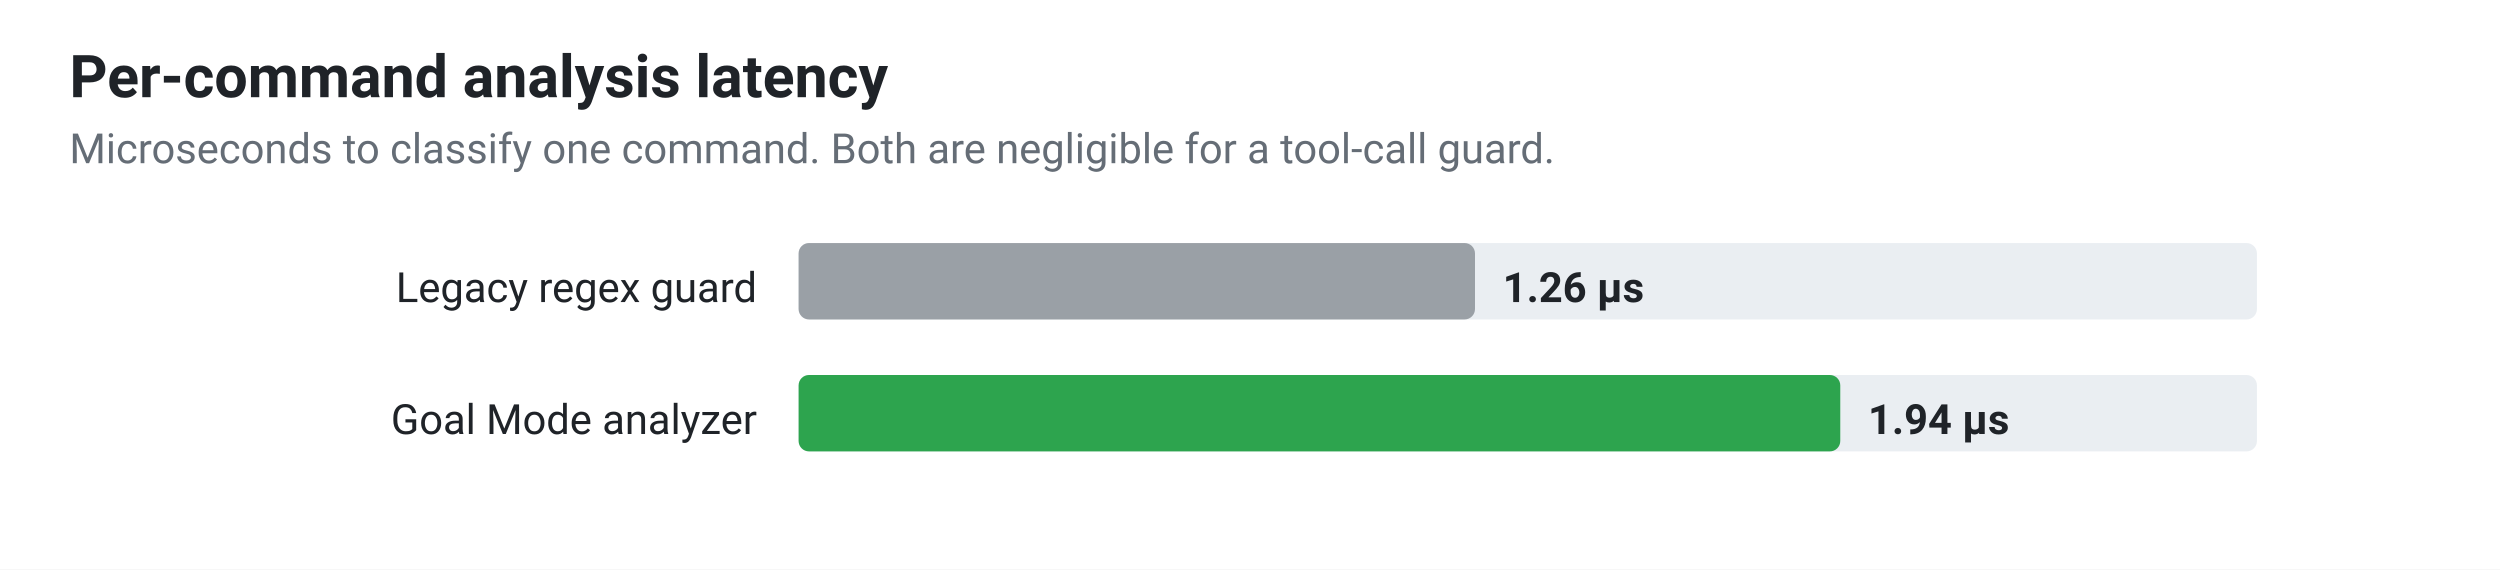
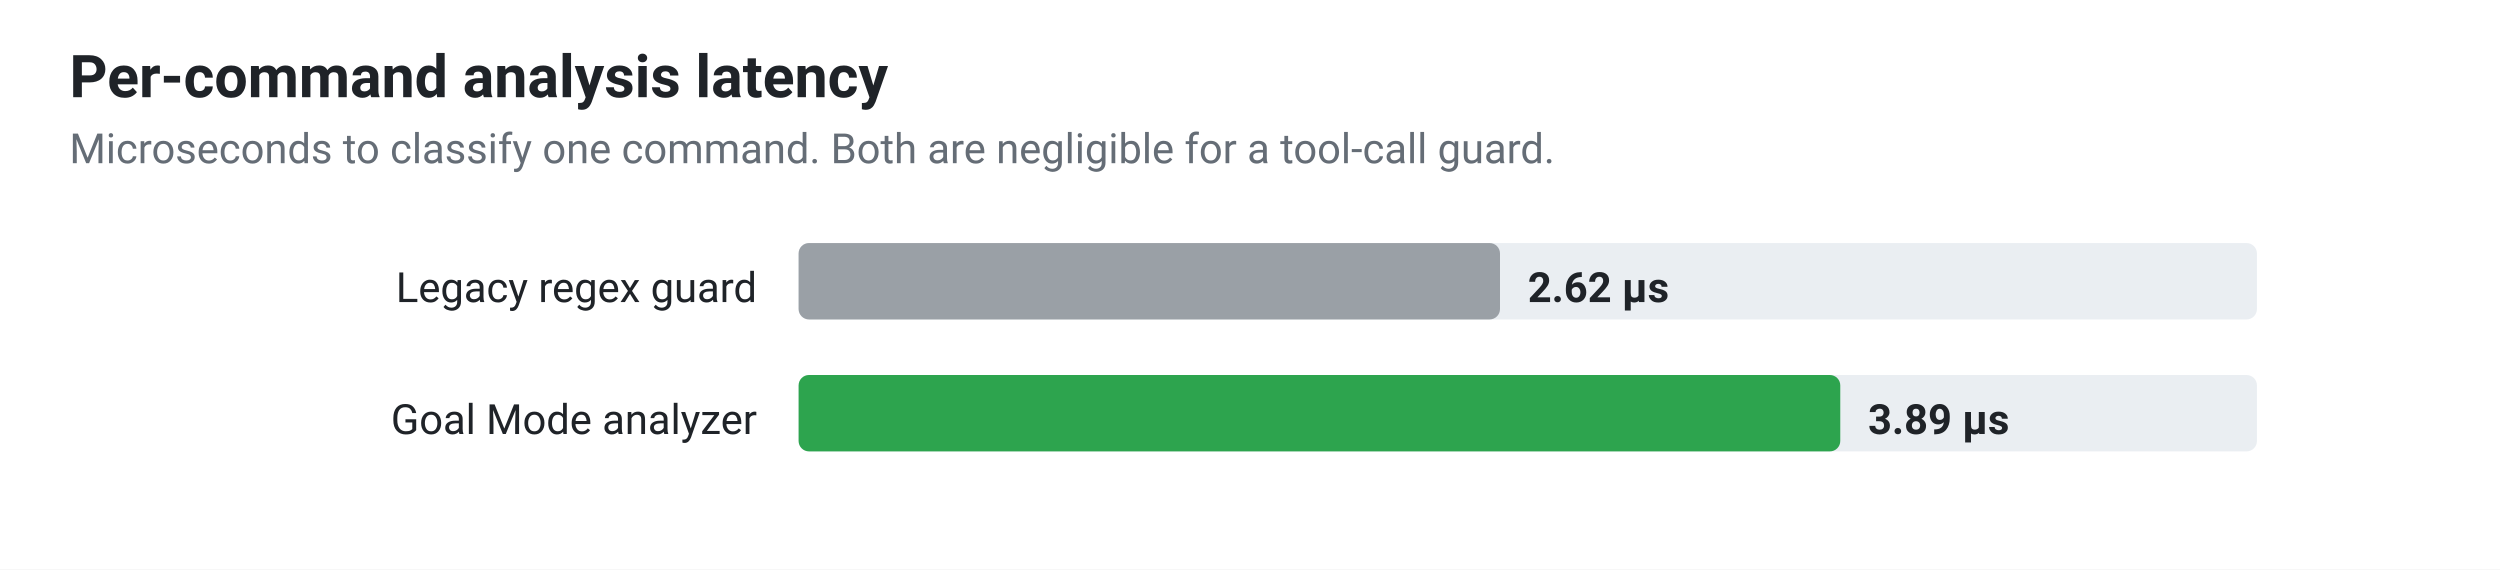
<svg xmlns="http://www.w3.org/2000/svg" width="720" height="164" viewBox="0 0 720 164" font-family="-apple-system,Segoe UI,Roboto,Helvetica,Arial,sans-serif">
  <rect width="720" height="164" fill="#ffffff" />
  <text x="20" y="28" font-size="17" font-weight="700" fill="#1f2328">Per-command analysis latency</text>
  <text x="20" y="47" font-size="12" fill="#656d76">Microseconds to classify one command. Both are negligible for a tool-call guard.</text>
  <text x="218" y="87" font-size="12" text-anchor="end" fill="#1f2328">Legacy regex guard</text>
  <rect x="230" y="70" width="420" height="22" rx="3" fill="#eaeef2" />
-   <rect x="230" y="70" width="194.8" height="22" rx="3" fill="#9aa0a6" />
-   <text x="432.8" y="87" font-size="12" font-weight="600" fill="#1f2328">1.26 µs</text>
+   <rect x="230" y="70" width="202.0" height="22" rx="3" fill="#9aa0a6" />
+   <text x="440.0" y="87" font-size="12" font-weight="600" fill="#1f2328">2.62 µs</text>
  <text x="218" y="125" font-size="12" text-anchor="end" fill="#1f2328">Goal Mode analyzer</text>
  <rect x="230" y="108" width="420" height="22" rx="3" fill="#eaeef2" />
  <rect x="230" y="108" width="300.0" height="22" rx="3" fill="#2da44e" />
-   <text x="538.0" y="125" font-size="12" font-weight="600" fill="#1f2328">1.94 µs</text>
+   <text x="538.0" y="125" font-size="12" font-weight="600" fill="#1f2328">3.89 µs</text>
</svg>
